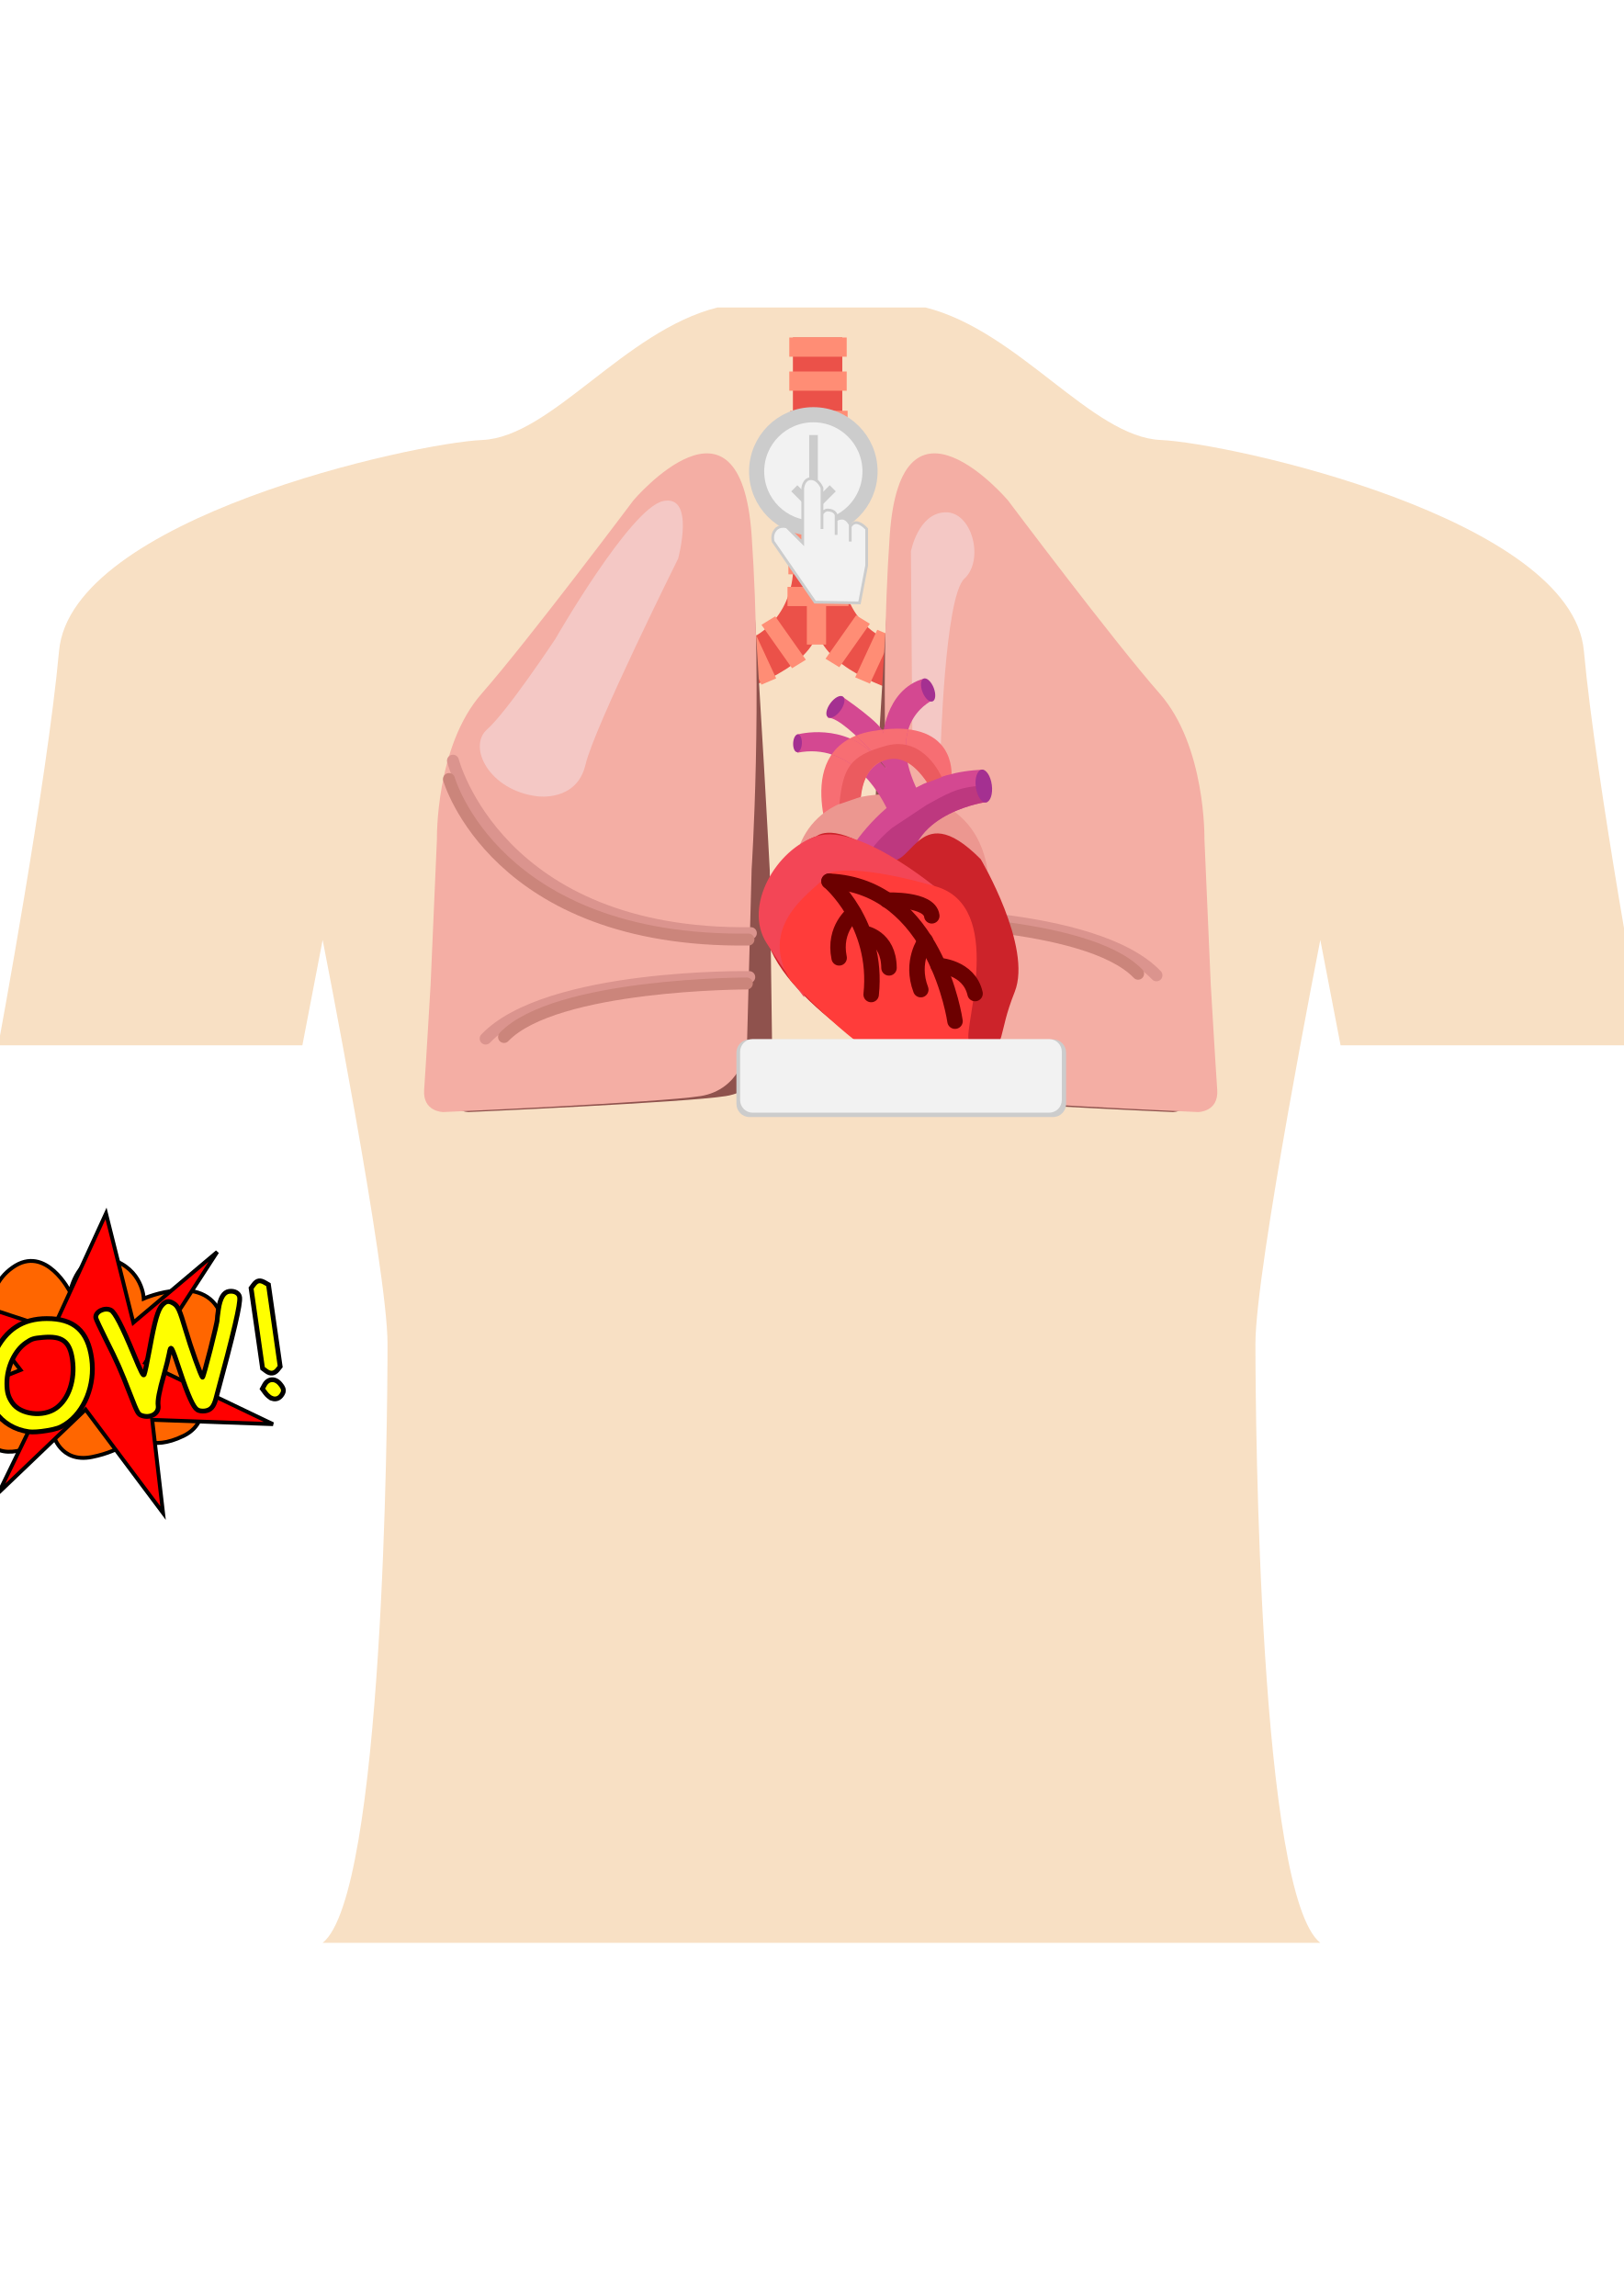
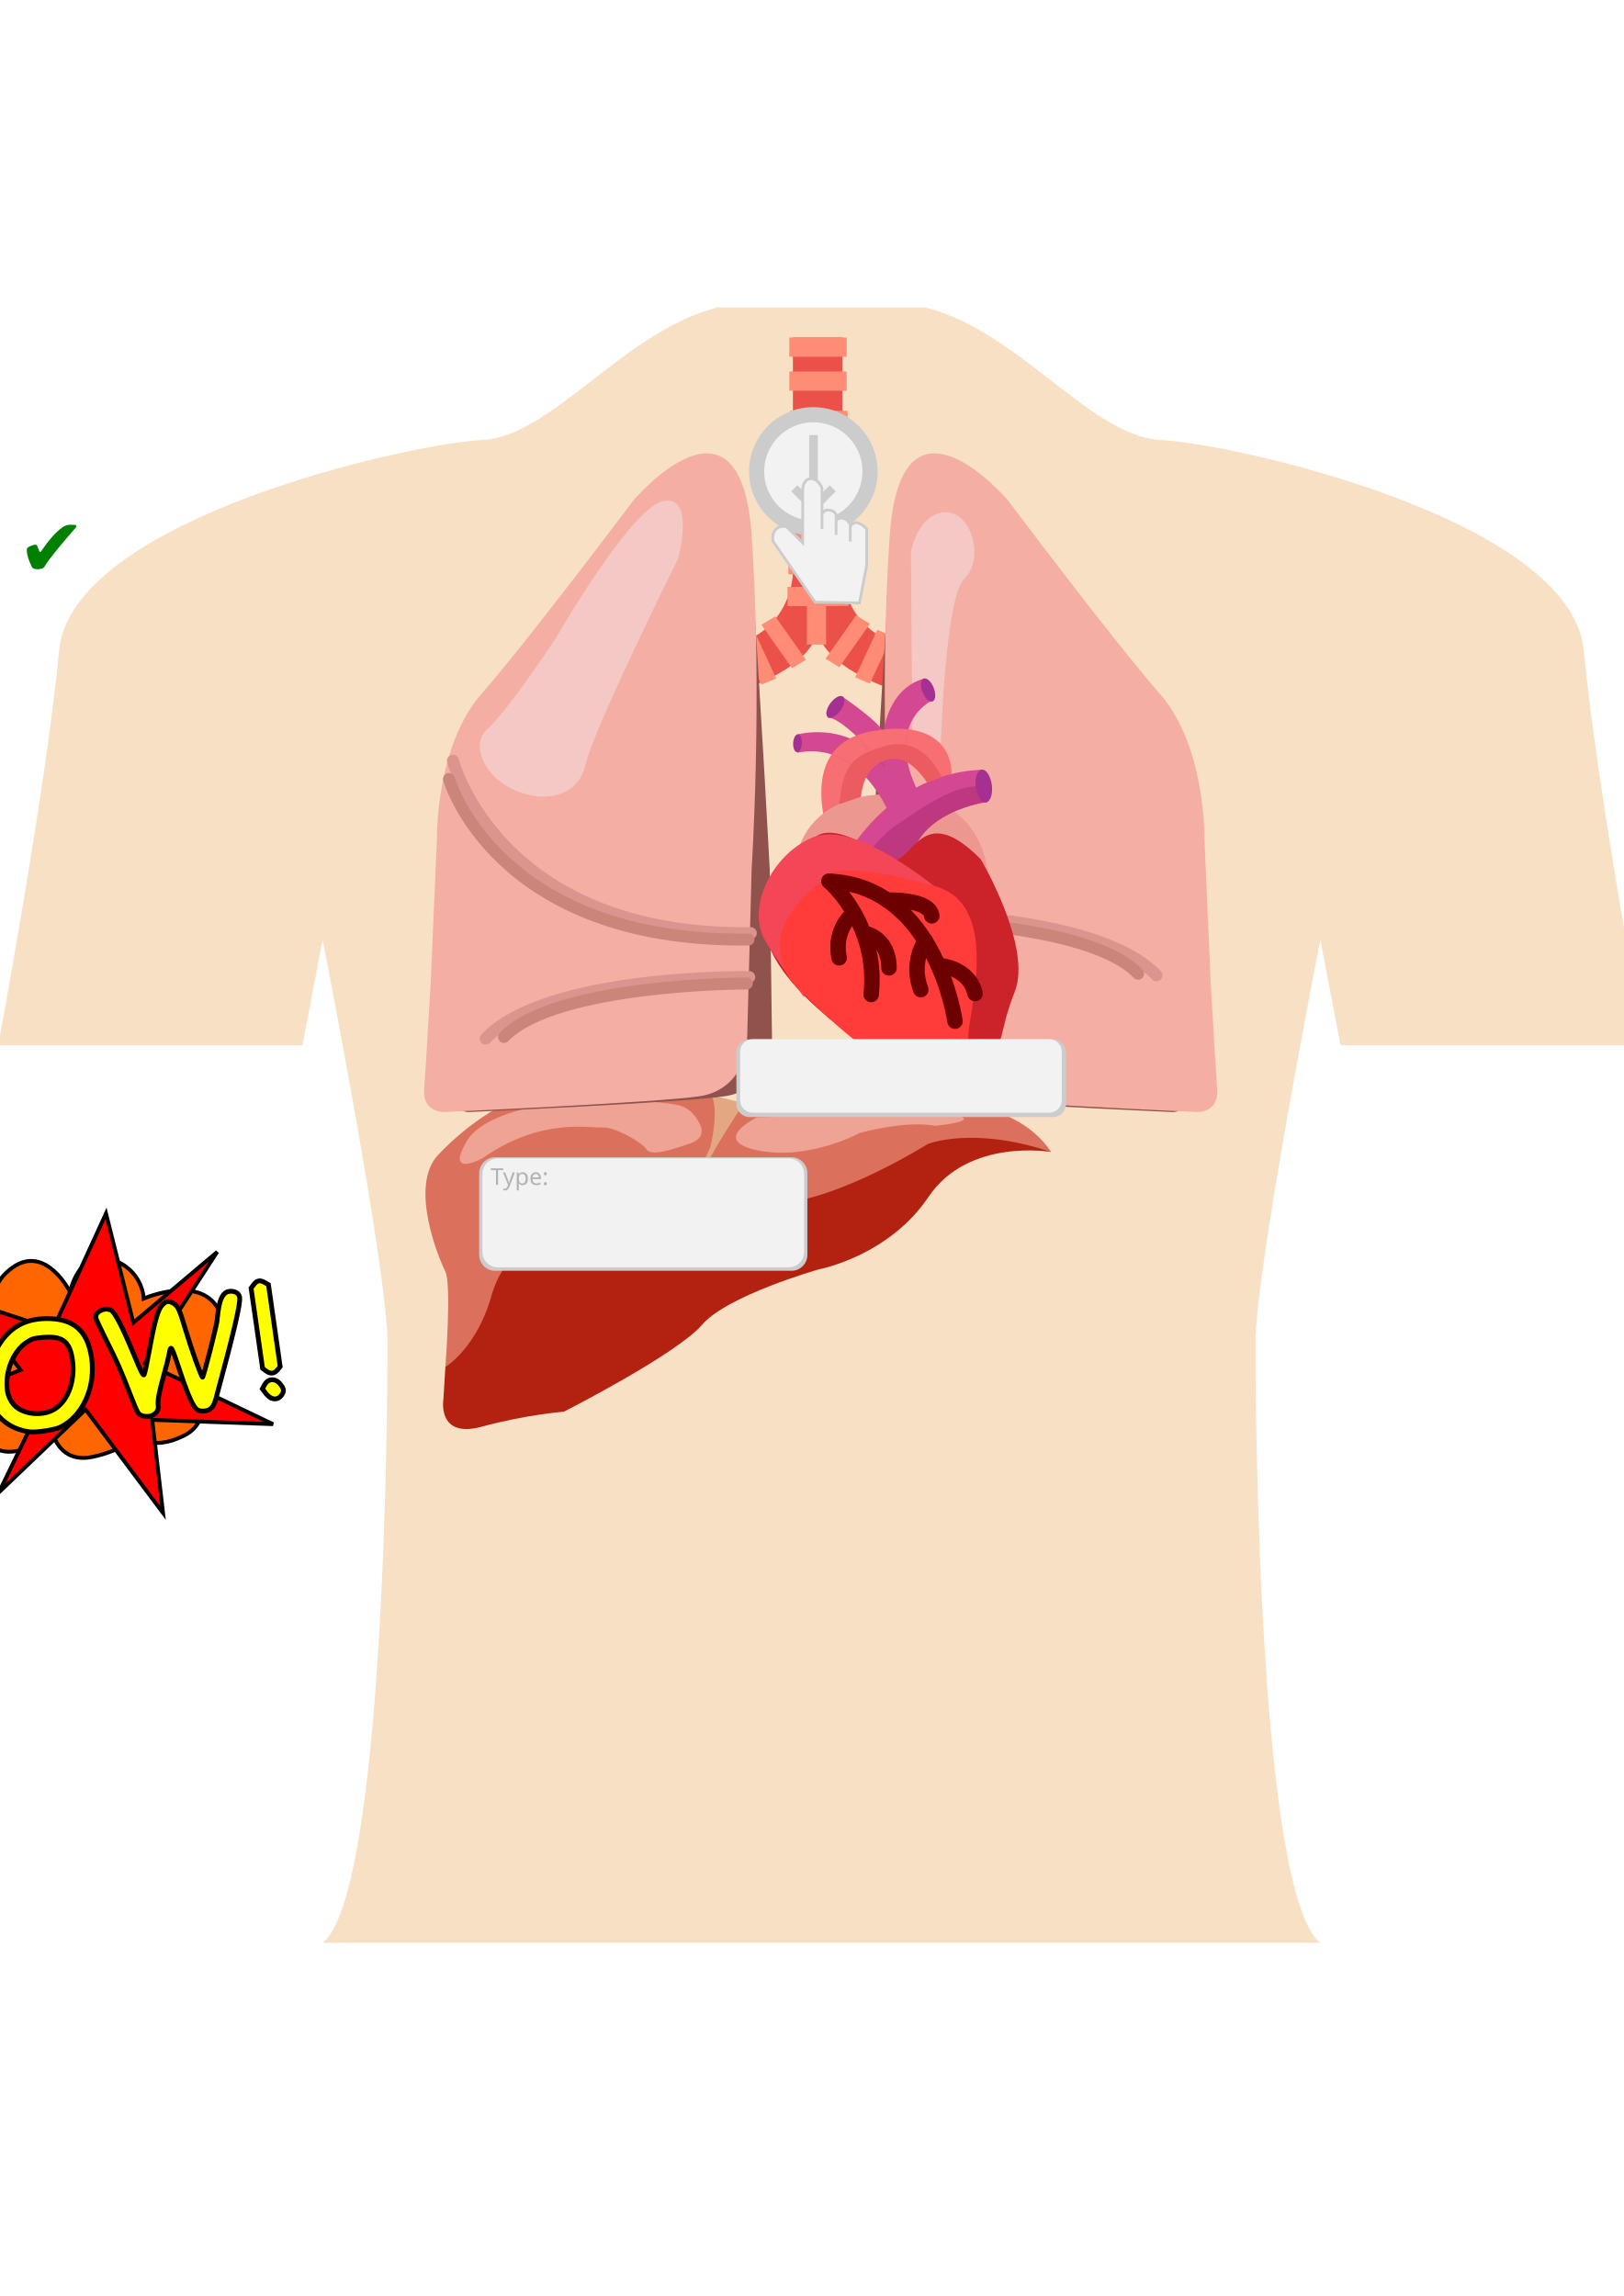
<svg xmlns="http://www.w3.org/2000/svg" width="210mm" height="297mm" viewBox="0 0 210 297" version="1.1" id="svg8">
  <defs id="defs2" />
  <g id="layer1">
    <path id="path3714" d="m 104.157,251.318 h 66.604 c -7.867,-6.233 -8.391,-67.151 -8.391,-77.528 0,-9.622 8.391,-52.205 8.391,-52.205 l 2.622,13.636 h 39.333 c 0,0 -6.293,-33.894 -7.867,-51.036 C 203.277,67.043 159.022,57.304 150.106,56.914 141.191,56.525 131.751,42.787 119.688,39.772 v 0 H 92.802 v 0 C 80.739,42.787 71.299,56.525 62.384,56.914 53.468,57.304 9.213,67.043 7.64,84.185 6.067,101.327 -0.227,135.221 -0.227,135.221 H 39.107 l 2.622,-13.636 c 0,0 8.391,42.582 8.391,52.205 0,10.377 -0.524,71.294 -8.391,77.528 h 66.604 z" style="fill:#f8e0c4;fill-opacity:1;stroke:none;stroke-width:0.316px;stroke-linecap:butt;stroke-linejoin:miter;stroke-opacity:1" />
+     <g id="g4982" transform="matrix(1.600157,-0.1441195,0.1767912,1.304442,-315.0462,53.53012)">
+       <path id="path4969" d="m 219.758,118.798 -0.514,3.181 c 0,0 -0.935,3.789 2.76,2.993 3.695,-0.795 6.735,-0.748 6.735,-0.748 0,0 9.635,-4.63 11.974,-7.296 2.339,-2.666 9.916,-4.397 9.916,-4.397 0,0 5.706,-0.655 9.542,-6.127 3.835,-5.472 10.29,-3.321 10.29,-3.321 l -4.864,-3.321 -40.505,1.824 z" style="fill:#b32211;fill-opacity:1;stroke:none;stroke-width:0.265px;stroke-linecap:butt;stroke-linejoin:miter;stroke-opacity:1" />
+       <path id="path4967" d="m 219.758,118.798 c 0,0 1.403,-8.045 1.029,-9.354 -0.374,-1.31 -2.011,-8.7 0.702,-11.506 2.713,-2.806 6.408,-5.285 9.495,-5.379 3.087,-0.094 10.196,0.234 14.64,2.9 4.443,2.666 14.64,1.497 14.64,1.497 0,0 7.671,-0.047 10.196,6.127 -5.987,-3.274 -9.775,-1.871 -9.775,-1.871 0,0 -7.811,4.771 -12.722,4.49 -8.372,-0.935 -12.629,2.066 -14.266,1.871 -6.73,-0.804 -8.223,1.437 -9.401,4.397 -1.739,5.205 -4.537,6.829 -4.537,6.829 z" style="fill:#db715c;fill-opacity:1;stroke:none;stroke-width:0.265px;stroke-linecap:butt;stroke-linejoin:miter;stroke-opacity:1" />
+       <path id="path4971" d="m 224.974,98.686 c 0,0 -3.274,1.684 -1.029,-1.871 2.245,-3.555 10.945,-2.993 10.945,-2.993 0,0 5.613,0.935 6.548,1.497 0.935,0.561 1.216,1.777 1.216,1.777 0,0 0.655,1.497 -0.935,1.964 -1.59,0.468 -3.274,0.935 -3.555,0.187 -0.281,-0.748 -2.339,-2.526 -3.274,-2.526 -0.935,0 -4.771,-1.59 -9.916,1.964 z" style="fill:#eea394;fill-opacity:1;stroke:none;stroke-width:0.265px;stroke-linecap:butt;stroke-linejoin:miter;stroke-opacity:1" />
+       <path id="path4973" d="m 247.331,97.096 c 0,0 -4.116,1.871 -0.187,3.274 3.929,1.403 8.232,-0.842 8.232,-0.842 0,0 3.79,-0.856 6.108,-0.032 4.964,-0.102 0.564,-1.35 0.564,-1.35 z" style="fill:#eea394;fill-opacity:1;stroke:none;stroke-width:0.265px;stroke-linecap:butt;stroke-linejoin:miter;stroke-opacity:1" />
+       <path id="path4975" d="m 243.946,94.528 2.514,1.058 c 0,0 -3.836,5.49 -3.836,6.284 0,0.794 -0.926,4.101 0.331,4.763 1.257,0.661 4.233,3.44 4.233,3.44 l -6.482,-3.175 c 0,0 -0.463,-1.191 0,-2.183 0.463,-0.992 2.58,-5.093 2.58,-5.093 0,0 1.124,-3.44 0.661,-5.093 z" style="fill:#e3a782;fill-opacity:1;stroke:none;stroke-width:0.265px;stroke-linecap:butt;stroke-linejoin:miter;stroke-opacity:1" />
+     </g>
    <g id="g4742" transform="matrix(0.6309034,0,0,0.6309034,35.44629,45.02509)">
      <path id="path4652" d="m 110.926,59.671 c -3.735,7.886 -18.884,11.621 -18.884,11.621 0,0 -17.016,-8.093 -1.453,-9.753 15.564,-1.66 15.771,-15.356 15.771,-15.356 V -2.169 h 10.125 V 46.182 c 0,0 0.207,13.696 15.771,15.356 15.564,1.66 -1.453,9.753 -1.453,9.753 0,0 -15.149,-3.735 -18.884,-11.621 z" style="fill:#eb5149;fill-opacity:1;stroke:none;stroke-width:1.162px;stroke-linecap:butt;stroke-linejoin:miter;stroke-opacity:1" />
      <rect y="-2.169" x="105.619" height="3.943" width="11.772" id="rect4656" style="fill:#ff8d75;fill-opacity:1;stroke:none;stroke-width:1.73;stroke-linecap:round;stroke-miterlimit:4;stroke-dasharray:none;stroke-opacity:1" />
      <rect style="fill:#ff8d75;fill-opacity:1;stroke:none;stroke-width:1.73;stroke-linecap:round;stroke-miterlimit:4;stroke-dasharray:none;stroke-opacity:1" id="rect4658" width="11.772" height="3.943" x="105.619" y="4.803" />
      <rect y="12.855" x="105.803" height="3.943" width="11.772" id="rect4660" style="fill:#ff8d75;fill-opacity:1;stroke:none;stroke-width:1.73;stroke-linecap:round;stroke-miterlimit:4;stroke-dasharray:none;stroke-opacity:1" />
      <rect style="fill:#ff8d75;fill-opacity:1;stroke:none;stroke-width:1.73;stroke-linecap:round;stroke-miterlimit:4;stroke-dasharray:none;stroke-opacity:1" id="rect4662" width="11.772" height="3.943" x="105.619" y="21.072" />
      <rect y="28.045" x="105.619" height="3.943" width="11.772" id="rect4664" style="fill:#ff8d75;fill-opacity:1;stroke:none;stroke-width:1.73;stroke-linecap:round;stroke-miterlimit:4;stroke-dasharray:none;stroke-opacity:1" />
      <rect style="fill:#ff8d75;fill-opacity:1;stroke:none;stroke-width:1.73;stroke-linecap:round;stroke-miterlimit:4;stroke-dasharray:none;stroke-opacity:1" id="rect4666" width="11.772" height="3.943" x="105.619" y="35.64" />
      <rect y="42.446" x="105.435" height="3.943" width="11.772" id="rect4668" style="fill:#ff8d75;fill-opacity:1;stroke:none;stroke-width:1.73;stroke-linecap:round;stroke-miterlimit:4;stroke-dasharray:none;stroke-opacity:1" />
      <rect style="fill:#ff8d75;fill-opacity:1;stroke:none;stroke-width:1.784;stroke-linecap:round;stroke-miterlimit:4;stroke-dasharray:none;stroke-opacity:1" id="rect4670" width="12.508" height="3.943" x="105.251" y="48.962" />
      <rect transform="rotate(90)" y="-113.165" x="50.415" height="3.943" width="10.376" id="rect4672" style="fill:#ff8d75;fill-opacity:1;stroke:none;stroke-width:1.625;stroke-linecap:round;stroke-miterlimit:4;stroke-dasharray:none;stroke-opacity:1" />
      <rect transform="matrix(0.4206652,0.9072159,-0.9200366,0.3918324,0,0)" y="-64.923" x="91.938" height="3.284" width="10.751" id="rect4674" style="fill:#ff8d75;fill-opacity:1;stroke:none;stroke-width:1.509;stroke-linecap:round;stroke-miterlimit:4;stroke-dasharray:none;stroke-opacity:1" />
      <rect transform="matrix(0.5759561,0.8174806,-0.8516046,0.5241848,0,0)" style="fill:#ff8d75;fill-opacity:1;stroke:none;stroke-width:1.527;stroke-linecap:round;stroke-miterlimit:4;stroke-dasharray:none;stroke-opacity:1" id="rect4676" width="10.89" height="3.32" x="100.889" y="-52.412" />
      <rect style="fill:#ff8d75;fill-opacity:1;stroke:none;stroke-width:1.509;stroke-linecap:round;stroke-miterlimit:4;stroke-dasharray:none;stroke-opacity:1" id="rect4678" width="10.751" height="3.284" x="4.693" y="136.546" transform="matrix(-0.4206652,0.9072159,0.9200366,0.3918324,0,0)" />
      <rect y="129.347" x="-15.912" height="3.32" width="10.89" id="rect4680" style="fill:#ff8d75;fill-opacity:1;stroke:none;stroke-width:1.527;stroke-linecap:round;stroke-miterlimit:4;stroke-dasharray:none;stroke-opacity:1" transform="matrix(-0.5759561,0.8174806,0.8516046,0.5241848,0,0)" />
    </g>
    <g id="g4712" transform="matrix(3.092096,0,0,3.092096,595.9579,-424.0995)">
      <path style="fill:#8f524d;fill-opacity:1;stroke:none;stroke-width:0.265px;stroke-linecap:butt;stroke-linejoin:miter;stroke-opacity:1" d="m -173.669,178.399 0.267,-6.147 c 0,0 -0.067,-3.875 1.871,-6.08 1.938,-2.205 6.348,-8.085 6.348,-8.085 0,0 3.341,-5.078 3.809,1.67 0.468,6.749 0.835,13.798 0.835,13.798 l 0.1,7.517 c 0,0 -0.267,1.67 -1.938,1.938 -1.67,0.267 -10.758,0.668 -10.758,0.668 0,0 -0.869,0 -0.802,-0.935 0.067,-0.935 0.267,-4.343 0.267,-4.343 z" id="path4634" />
      <path id="path4622" d="m -174.727,178.399 0.267,-6.147 c 0,0 -0.067,-3.875 1.871,-6.08 1.938,-2.205 6.348,-8.085 6.348,-8.085 0,0 4.477,-5.279 4.944,1.47 0.468,6.749 0,13.965 0,13.965 l -0.2,7.55 c 0,0 -0.267,1.67 -1.938,1.938 -1.67,0.267 -10.758,0.668 -10.758,0.668 0,0 -0.869,0 -0.802,-0.935 0.067,-0.935 0.267,-4.343 0.267,-4.343 z" style="fill:#f4aea4;fill-opacity:1;stroke:none;stroke-width:0.265px;stroke-linecap:butt;stroke-linejoin:miter;stroke-opacity:1" />
      <path id="path4624" d="m -173.79,168.979 c 0,0 1.882,7.348 12.46,7.215" style="fill:none;stroke:#db948e;stroke-width:0.5;stroke-linecap:round;stroke-linejoin:miter;stroke-miterlimit:4;stroke-dasharray:none;stroke-opacity:1" />
      <path id="path4626" d="m -161.397,178.032 c 0,0 -8.452,-0.134 -11.025,2.572" style="fill:none;stroke:#db948e;stroke-width:0.5;stroke-linecap:round;stroke-linejoin:miter;stroke-miterlimit:4;stroke-dasharray:none;stroke-opacity:1" />
      <path id="path4630" d="m -169.516,163.9 c 0,0 3.14,-5.479 4.51,-5.78 1.37,-0.301 0.635,2.405 0.635,2.405 0,0 -3.508,7.049 -3.875,8.619 -0.367,1.57 -2.018,1.324 -2.018,1.324 -2.004,-0.241 -2.931,-2.066 -2.096,-2.801 0.835,-0.735 2.844,-3.769 2.844,-3.769 z" style="fill:#f4c8c5;fill-opacity:1;stroke:none;stroke-width:0.265px;stroke-linecap:butt;stroke-linejoin:miter;stroke-opacity:1" />
      <path style="fill:none;stroke:#cb857b;stroke-width:0.5;stroke-linecap:round;stroke-linejoin:miter;stroke-miterlimit:4;stroke-dasharray:none;stroke-opacity:1" d="m -173.957,169.747 c 0,0 1.949,6.847 12.527,6.714" id="path4644" />
      <path style="fill:none;stroke:#cb857b;stroke-width:0.5;stroke-linecap:round;stroke-linejoin:miter;stroke-miterlimit:4;stroke-dasharray:none;stroke-opacity:1" d="m -161.498,178.299 c 0,0 -8.018,0 -10.156,2.238" id="path4646" />
    </g>
    <g id="g4703" transform="matrix(3.092096,0,0,3.092096,591.3541,-424.0995)">
      <path id="path4636" d="m -141.66,178.399 -0.267,-6.147 c 0,0 0.067,-3.875 -1.871,-6.08 -1.938,-2.205 -6.348,-8.085 -6.348,-8.085 0,0 -3.341,-5.078 -3.809,1.67 -0.468,6.749 -0.835,13.798 -0.835,13.798 l -0.1,7.517 c 0,0 0.267,1.67 1.938,1.938 1.67,0.267 10.758,0.668 10.758,0.668 0,0 0.869,0 0.802,-0.935 -0.067,-0.935 -0.267,-4.343 -0.267,-4.343 z" style="fill:#8f524d;fill-opacity:1;stroke:none;stroke-width:0.265px;stroke-linecap:butt;stroke-linejoin:miter;stroke-opacity:1" />
      <path style="fill:#f4aea4;fill-opacity:1;stroke:none;stroke-width:0.265px;stroke-linecap:butt;stroke-linejoin:miter;stroke-opacity:1" d="m -140.602,178.399 -0.267,-6.147 c 0,0 0.067,-3.875 -1.871,-6.08 -1.938,-2.205 -6.348,-8.085 -6.348,-8.085 0,0 -4.477,-5.279 -4.944,1.47 -0.468,6.749 0,13.965 0,13.965 l 0.2,7.55 c 0,0 0.267,1.67 1.938,1.938 1.67,0.267 10.758,0.668 10.758,0.668 0,0 0.869,0 0.802,-0.935 -0.067,-0.935 -0.267,-4.343 -0.267,-4.343 z" id="path4638" />
      <path id="path4628" d="m -153.079,168.811 -0.067,-8.586 c 0,0 0.301,-1.604 1.437,-1.637 1.136,-0.033 1.637,2.005 0.802,2.773 -0.835,0.768 -1.002,7.35 -1.002,7.35 0,0 -0.702,1.637 -1.169,0.1 z" style="fill:#f4c8c5;fill-opacity:1;stroke:none;stroke-width:0.265px;stroke-linecap:butt;stroke-linejoin:miter;stroke-opacity:1" />
      <path style="fill:none;stroke:#db948e;stroke-width:0.5;stroke-linecap:round;stroke-linejoin:miter;stroke-miterlimit:4;stroke-dasharray:none;stroke-opacity:1" d="m -153.9,175.386 c 0,0 8.452,-0.134 11.025,2.572" id="path4648" />
      <path id="path4650" d="m -153.8,175.653 c 0,0 8.018,0 10.156,2.238" style="fill:none;stroke:#cb857b;stroke-width:0.5;stroke-linecap:round;stroke-linejoin:miter;stroke-miterlimit:4;stroke-dasharray:none;stroke-opacity:1" />
    </g>
    <g id="g4609" transform="matrix(0.7057739,0,0,0.7057739,155.4367,6.018098)">
      <path style="fill:#f76e73;fill-opacity:1;stroke:none;stroke-width:0.265px;stroke-linecap:butt;stroke-linejoin:miter;stroke-opacity:1" d="m -67.487,147.164 c 0,0 -8.345,-19.033 7.157,-21.705 15.502,-2.673 14.455,8.205 14.455,8.205 l -4.44,1.253 c 0,0 -3.62,-6.678 -8.698,-3.738 -5.078,2.94 -3.275,10.923 -3.275,10.923 z" id="path4569" />
      <path id="path4563" d="m -74.688,151.29 c 0,0 -0.283,-14.552 18.237,-14.269 18.521,0.283 17.387,17.292 17.387,17.292 0,0 -2.646,14.552 -8.882,15.969 -6.237,1.417 -26.742,-18.993 -26.742,-18.993 z" style="fill:#ec9790;fill-opacity:1;stroke:none;stroke-width:0.265px;stroke-linecap:butt;stroke-linejoin:miter;stroke-opacity:1" />
      <path id="path4558" d="m -50.856,115.825 c -7.495,2.069 -7.59,11.649 -7.522,10.052 0.068,-1.597 -7.52,-6.733 -7.52,-6.733 l -2.654,3.87 c 3.57,-0.18 14.943,14.25 9.013,7.432 -5.93,-6.818 -14.627,-4.343 -14.627,-4.343 l 0.042,3.331 c 9.679,-1.922 14.959,7.25 16.361,10.128 -5.569,4.775 -8.174,10.229 -8.174,10.229 l 12.418,1.167 c 0.22,-10.732 14.237,-12.524 14.237,-12.524 l -0.775,-5.883 c -4.802,0.14 -8.888,1.445 -12.299,3.279 -5.651,-12.4 3.221,-16.128 3.221,-16.128 z" style="fill:#d44891;fill-opacity:1;stroke:none;stroke-width:0.307px;stroke-linecap:butt;stroke-linejoin:miter;stroke-opacity:1" />
      <path style="fill:#bd387f;fill-opacity:1;stroke:none;stroke-width:0.307px;stroke-linecap:butt;stroke-linejoin:miter;stroke-opacity:1" d="m -56.818,143.248 c -5.569,4.775 -4.773,6.969 -4.773,6.969 l 8.071,0.742 c 0.22,-10.732 14.237,-12.524 14.237,-12.524 l -0.727,-2.953 c -4.802,0.14 -6.998,1.681 -10.409,3.515 z" id="path4584" />
      <path id="path4556" d="m -55.713,186.814 c 0,0 -25.635,-14.337 -24.388,-27.116 1.247,-12.779 9.506,-14.96 9.506,-14.96 0,0 3.185,-2.953 12.122,3.791 5.442,4.107 5.826,-11.839 17.955,0.417 0,0 9.506,16.051 6.233,24.311 -3.273,8.259 -1.091,8.415 -6.389,14.649 -5.298,6.233 -15.038,-1.091 -15.038,-1.091 z" style="fill:#cc232a;fill-opacity:1;stroke:none;stroke-width:0.218px;stroke-linecap:butt;stroke-linejoin:miter;stroke-opacity:1" />
      <path id="path4567" d="m -55.838,125.023 c -0.748,0.005 -1.556,0.051 -2.428,0.145 -0.133,0.772 -0.13,1.125 -0.112,0.708 0.008,-0.183 -0.076,-0.411 -0.226,-0.669 -0.551,0.066 -1.123,0.147 -1.725,0.251 -1.146,0.198 -2.159,0.486 -3.057,0.849 1.789,1.66 3.534,3.564 4.571,4.768 1.95,-1.051 3.589,-0.778 4.859,-0.053 -0.472,-2.401 -0.301,-4.341 0.189,-5.895 -0.634,-0.072 -1.322,-0.108 -2.07,-0.103 z m -8.612,1.776 c -1.482,0.78 -2.583,1.795 -3.384,2.956 2.574,0.832 4.654,2.456 6.26,4.191 0.546,-1.089 1.359,-2.07 2.562,-2.767 0.028,-0.016 0.055,-0.028 0.082,-0.043 -0.188,-0.212 -0.362,-0.407 -0.608,-0.69 -1.544,-1.775 -3.243,-2.92 -4.912,-3.647 z" style="fill:#f76e73;fill-opacity:1;stroke:none;stroke-width:0.307px;stroke-linecap:butt;stroke-linejoin:miter;stroke-opacity:1" />
      <path id="path4588" d="m -62.461,137.494 c 0,0 0.296,-4.995 3.645,-6.419 3.348,-1.424 5.933,0.122 8.502,3.843 l 2.642,-1.015 c 0,0 -3.195,-7.617 -10.111,-5.764 -6.916,1.853 -7.944,4.226 -8.646,10.725 z" style="fill:#eb5b5f;fill-opacity:1;stroke:none;stroke-width:0.265px;stroke-linecap:butt;stroke-linejoin:miter;stroke-opacity:1" />
      <ellipse transform="matrix(0.5910633,-0.8066252,0.8061444,0.5917189,0,0)" ry="1.142" rx="2.338" cy="17.378" cx="-137.304" id="path4576" style="fill:#a43091;fill-opacity:1;stroke:none;stroke-width:0.21" />
      <ellipse style="fill:#a43091;fill-opacity:1;stroke:none;stroke-width:0.202" id="ellipse4578" cx="-91.688" cy="-89.615" rx="2.242" ry="1.095" transform="matrix(-0.3637137,-0.9315108,0.9318062,-0.3629563,0,0)" />
      <ellipse transform="matrix(0.0505762,-0.9987202,0.9986788,0.05138813,0,0)" ry="0.8" rx="1.637" cy="-67.536" cx="-131.337" id="ellipse4580" style="fill:#a43091;fill-opacity:1;stroke:none;stroke-width:0.147" />
      <ellipse transform="matrix(-0.1301003,-0.9915008,0.9916063,-0.1292941,0,0)" ry="1.478" rx="3.027" cy="-57.244" cx="-129.232" id="ellipse4582" style="fill:#a43091;fill-opacity:1;stroke:none;stroke-width:0.272" />
      <path id="path4594" d="m -46.68,155.826 c 0,0 -15.607,-13.723 -23.915,-11.088 -7.363,2.336 -13.504,12.788 -9.158,19.592 4.347,6.804 5.859,8.504 6.804,9.827 0.945,1.323 -5.69,-16.502 2.835,-20.222 8.524,-3.719 23.435,1.89 23.435,1.89 z" style="fill:#f34656;fill-opacity:1;stroke:none;stroke-width:0.265px;stroke-linecap:butt;stroke-linejoin:miter;stroke-opacity:1" />
      <path id="path4592" d="m -55.713,186.814 c 0,0 13.947,-2.262 13.002,-4.719 -0.945,-2.457 6.784,-24.44 -6.048,-28.159 -12.831,-3.719 -19.844,-3.402 -20.411,-1.701 -0.567,1.701 -12.851,8.126 -6.237,18.899 0,0 12.757,13.739 19.693,15.68" style="fill:#ff3c3a;fill-opacity:1;stroke:none;stroke-width:0.265px;stroke-linecap:butt;stroke-linejoin:miter;stroke-opacity:1" />
    </g>
-     <g id="g4762" transform="matrix(0.5994023,0,0,0.5994023,45.23751,47.42573)">
-       <rect style="fill:#cccccc;fill-opacity:1;stroke:none;stroke-width:0.284;stroke-linecap:round;stroke-miterlimit:4;stroke-dasharray:none;stroke-opacity:1" id="rect4746" width="71.137" height="16.75" x="83.428" y="145.192" rx="2.795" ry="2.878" />
-       <rect ry="2.727" rx="2.727" y="145.129" x="84.222" height="15.875" width="69.417" id="rect4744" style="fill:#f2f2f2;fill-opacity:1;stroke:none;stroke-width:0.273;stroke-linecap:round;stroke-miterlimit:4;stroke-dasharray:none;stroke-opacity:1" />
-       <flowRoot transform="matrix(0.2645833,0,0,0.2645833,0,1.5875)" style="font-style:normal;font-weight:normal;font-size:40px;line-height:1.25;font-family:sans-serif;text-align:center;letter-spacing:0px;word-spacing:0px;text-anchor:middle;fill:#b3b3b3;fill-opacity:1;stroke:none" id="flowRoot4748" xml:space="preserve">
-         <flowRegion style="text-align:center;text-anchor:middle;fill:#b3b3b3" id="flowRegion4750">
-           <rect style="text-align:center;text-anchor:middle;fill:#b3b3b3" y="548.52" x="318.318" height="60" width="262.364" id="rect4752" />
-         </flowRegion>
-         <flowPara id="flowPara4754">Space</flowPara>
-       </flowRoot>
-     </g>
    <g id="g4846" transform="matrix(0.2849375,0,0,0.2849375,61.32185,74.73234)" style="stroke-width:7.019;stroke-miterlimit:4;stroke-dasharray:none;stroke:#6c0000;stroke-opacity:1">
      <g style="stroke:#6c0000;stroke-width:11.835;stroke-linecap:round;stroke-miterlimit:4;stroke-dasharray:none;stroke-opacity:1" transform="matrix(0.593103,0,0,0.593103,88.44481,68.99105)" id="g4805">
        <path style="fill:none;stroke:#6c0000;stroke-width:11.835;stroke-linecap:round;stroke-linejoin:miter;stroke-miterlimit:4;stroke-dasharray:none;stroke-opacity:1" d="m 122.491,115.996 c 0,0 38.031,32.081 32.231,86.711" id="path4788" />
        <path style="fill:none;stroke:#6c0000;stroke-width:11.835;stroke-linecap:round;stroke-linejoin:miter;stroke-miterlimit:4;stroke-dasharray:none;stroke-opacity:1" d="m 141.439,140.407 c 0,0 -15.903,11.6 -11.225,34.237" id="path4790" />
        <path style="fill:none;stroke:#6c0000;stroke-width:11.835;stroke-linecap:round;stroke-linejoin:miter;stroke-miterlimit:4;stroke-dasharray:none;stroke-opacity:1" d="m 149.297,155.748 c 0,0 18.896,2.619 19.083,26.567" id="path4792" />
      </g>
      <g style="stroke:#6c0000;stroke-width:11.835;stroke-linecap:round;stroke-miterlimit:4;stroke-dasharray:none;stroke-opacity:1" transform="matrix(0.593103,0,0,0.593103,88.44481,68.99105)" id="g4835">
        <path style="fill:none;stroke:#6c0000;stroke-width:11.835;stroke-linecap:round;stroke-linejoin:miter;stroke-miterlimit:4;stroke-dasharray:none;stroke-opacity:1" d="m 218.894,223.1 c 0,0 -14.51,-103.639 -96.403,-107.104" id="path4794" />
        <path style="fill:none;stroke:#6c0000;stroke-width:11.835;stroke-linecap:round;stroke-linejoin:miter;stroke-miterlimit:4;stroke-dasharray:none;stroke-opacity:1" d="m 166.883,130.491 c 0,0 32.553,-1.31 34.237,11.974" id="path4796" />
        <path style="fill:none;stroke:#6c0000;stroke-width:11.835;stroke-linecap:round;stroke-linejoin:miter;stroke-miterlimit:4;stroke-dasharray:none;stroke-opacity:1" d="m 205.985,180.444 c 0,0 23.573,0.935 28.25,21.515" id="path4798" />
        <path style="fill:none;stroke:#6c0000;stroke-width:11.835;stroke-linecap:round;stroke-linejoin:miter;stroke-miterlimit:4;stroke-dasharray:none;stroke-opacity:1" d="m 196.256,161.548 c 0,0 -11.787,15.903 -3.555,37.418" id="path4800" />
      </g>
    </g>
    <g id="g4860" transform="rotate(-180,105.191,60.97977)">
      <circle r="7.332" cy="60.98" cx="105.191" id="path4848" style="fill:#f2f2f2;fill-opacity:1;stroke:#cccccc;stroke-width:1.958;stroke-linecap:round;stroke-miterlimit:4;stroke-dasharray:none;stroke-opacity:1" />
      <g transform="matrix(0,1.273249,-1.273249,0,152.6602,-24.17889)" id="text4852" style="font-style:normal;font-weight:normal;font-size:10.583px;line-height:1.25;font-family:sans-serif;letter-spacing:0px;word-spacing:0px;fill:#cccccc;fill-opacity:1;stroke:none;stroke-width:0.265" aria-label="←">
        <path id="path4854" style="fill:#cccccc;fill-opacity:1;stroke-width:0.265" d="m 62.826,37.534 v -0.465 l 2.031,-2.031 0.62,0.62 -1.204,1.204 h 6.299 v 0.878 H 64.273 l 1.204,1.204 -0.62,0.62 z" />
      </g>
    </g>
    <g id="g4941">
      <path id="path4873" d="m -2.518,181.659 c 0,0 -4.83,0.508 -4.66,-4.966 0.171,-5.474 6.658,-4.562 6.658,-4.562 0,0 -2.168,-5.112 2.147,-8.175 4.315,-3.062 7.434,3.16 7.434,3.16 0,0 1.124,-5.502 5.272,-4.228 4.148,1.274 4.26,5.088 4.26,5.088 0,0 8.408,-3.696 10.172,2.676 1.764,6.372 -3.376,7.587 -3.376,7.587 0,0 2.69,5.391 -1.653,7.5 -4.343,2.109 -6.059,-0.08 -6.059,-0.08 0,0 -1.667,1.994 -5.791,2.812 -4.124,0.818 -5.004,-2.937 -5.004,-2.937 0,0 -4.131,3.094 -6.988,2.039 -2.857,-1.055 -2.412,-5.913 -2.412,-5.913 z" style="fill:#ff6600;stroke:#000000;stroke-width:0.5;stroke-linecap:butt;stroke-linejoin:miter;stroke-miterlimit:4;stroke-dasharray:none;stroke-opacity:1" />
      <path id="path4886" d="m -0.145,193.052 11.212,-10.721 10.02,13.384 -1.401,-12.053 15.626,0.561 -16.537,-7.918 9.32,-14.365 -10.848,9.149 -3.536,-14.123 -6.875,14.993 -11.046,-3.643 6.867,8.899 -16.888,6.727 18.99,-0.981 z" style="fill:#ff0000;stroke:#000000;stroke-width:0.5;stroke-linecap:butt;stroke-linejoin:miter;stroke-opacity:1;stroke-miterlimit:4;stroke-dasharray:none" />
      <g transform="matrix(1.222598,-0.1750139,0.1750139,1.222598,-35.88341,-35.06876)" id="text4890" style="font-style:normal;font-variant:normal;font-weight:normal;font-stretch:normal;font-size:15.477px;line-height:1.25;font-family:'Comic Sans MS';-inkscape-font-specification:'Comic Sans MS';letter-spacing:0px;word-spacing:0px;fill:#000000;fill-opacity:1;stroke:none;stroke-width:0.5;stroke-miterlimit:4;stroke-dasharray:none" aria-label="POW!">
        <path id="path4892" style="font-style:normal;font-variant:normal;font-weight:bold;font-stretch:normal;font-family:'Comic Sans MS';-inkscape-font-specification:'Comic Sans MS Bold';stroke-width:0.5;stroke-miterlimit:4;stroke-dasharray:none" d="m -2.822,176.72 q -0.128,0 -0.635,-0.053 -0.045,1.058 -0.045,3.476 0,0.401 -0.28,0.688 -0.28,0.287 -0.71,0.287 -0.431,0 -0.718,-0.287 -0.28,-0.287 -0.28,-0.688 V 178.035 q 0,-1.171 0.151,-3.469 0.144,-2.335 0.151,-3.484 0.008,-1.965 1.103,-1.882 0.257,-0.068 0.71,-0.098 0.453,-0.038 1.103,-0.038 1.481,0 2.781,0.96 1.443,1.073 1.443,2.615 0,1.935 -1.534,3.076 -1.36,1.005 -3.242,1.005 z m 0.378,-5.705 q -0.242,0 -0.431,0.008 -0.181,0 -0.31,0.015 0,0.355 -0.008,1.066 -0.015,0.839 -0.144,2.615 0.385,0.06 0.514,0.06 1.179,0 1.957,-0.559 0.831,-0.597 0.831,-1.579 0,-0.642 -0.778,-1.141 -0.748,-0.484 -1.632,-0.484 z" />
        <path id="path4894" style="font-style:normal;font-variant:normal;font-weight:bold;font-stretch:normal;font-family:'Comic Sans MS';-inkscape-font-specification:'Comic Sans MS Bold';stroke-width:0.5;stroke-miterlimit:4;stroke-dasharray:none" d="m 8.249,181.398 q -2.237,0 -3.809,-1.285 -1.678,-1.375 -1.678,-3.559 0,-2.569 1.61,-4.685 1.806,-2.38 4.549,-2.38 2.637,0 3.952,1.209 1.315,1.209 1.315,3.635 0,2.569 -1.481,4.655 -1.708,2.411 -4.459,2.411 z m 0.673,-9.862 q -1.685,0 -2.887,1.632 -1.126,1.526 -1.126,3.386 0,1.254 0.975,2.04 0.937,0.756 2.365,0.756 1.663,0 2.773,-1.632 1.02,-1.489 1.02,-3.386 0,-1.587 -0.71,-2.207 -0.68,-0.589 -2.411,-0.589 z" />
        <path id="path4896" style="font-style:normal;font-variant:normal;font-weight:bold;font-stretch:normal;font-family:'Comic Sans MS';-inkscape-font-specification:'Comic Sans MS Bold';stroke-width:0.5;stroke-miterlimit:4;stroke-dasharray:none" d="m 30.179,171.241 q -0.128,0.31 -0.302,0.763 -0.128,0.438 -0.416,1.3 -0.431,1.111 -1.368,3.234 -0.96,2.161 -1.375,3.227 -0.31,0.793 -0.582,1.27 -0.355,0.627 -1.081,0.627 -0.431,0 -0.778,-0.234 -0.408,-0.272 -0.438,-0.718 -0.348,-0.869 -0.438,-1.421 -0.333,-1.617 -0.922,-4.859 -0.491,1.519 -1.058,2.728 -0.846,1.814 -1.111,2.849 0.068,0.166 0.068,0.355 0,0.469 -0.416,0.763 -0.363,0.249 -0.801,0.249 -0.552,0 -0.914,-0.28 -0.393,-0.31 -0.408,-0.846 l -0.234,-0.884 q -0.249,-1.179 -0.816,-3.522 -0.499,-1.791 -1.67,-5.101 -0.068,-0.189 -0.068,-0.378 0,-0.453 0.348,-0.718 0.31,-0.242 0.748,-0.242 0.574,0 0.914,0.484 0.189,0.265 0.431,0.96 0.741,2.131 1.67,6.212 0.605,-1.474 1.232,-3.476 0.506,-1.632 0.824,-2.32 0.756,-1.647 1.542,-1.647 0.741,0 1.081,0.809 0.166,0.385 0.325,1.398 0.045,0.31 0.196,1.519 0.159,1.3 0.952,4.731 0.801,-1.874 2.154,-5.403 0.083,-0.212 0.393,-1.39 0.219,-0.846 0.552,-1.338 0.363,-0.529 0.967,-0.529 0.461,0 0.763,0.287 0.302,0.28 0.302,0.725 0,0.159 -0.264,0.816 z" />
        <path id="path4898" style="font-style:normal;font-variant:normal;font-weight:bold;font-stretch:normal;font-family:'Comic Sans MS';-inkscape-font-specification:'Comic Sans MS Bold';stroke-width:0.5;stroke-miterlimit:4;stroke-dasharray:none" d="m 32.582,178.692 q -0.423,0 -0.703,-0.264 -0.272,-0.265 -0.272,-0.665 0,-0.295 -0.023,-0.877 -0.015,-0.589 -0.015,-0.884 0,-1.043 0.015,-3.129 0.023,-2.086 0.023,-3.129 0,-0.401 0.28,-0.665 0.28,-0.272 0.695,-0.272 0.416,0 0.695,0.272 0.28,0.264 0.28,0.665 v 8.018 q 0,0.401 -0.28,0.665 -0.272,0.264 -0.695,0.264 z m -0.023,2.743 q -0.453,0 -0.846,-0.484 -0.355,-0.446 -0.355,-0.831 0,-0.393 0.31,-0.657 0.31,-0.265 0.703,-0.265 0.453,0 0.839,0.484 0.355,0.446 0.355,0.824 0,0.385 -0.31,0.657 -0.302,0.272 -0.695,0.272 z" />
      </g>
      <path id="path4919" d="m 25.519,182.366 c -0.519,-0.335 -1.195,-1.832 -2.224,-4.922 -1.152,-3.458 -1.198,-3.536 -1.41,-2.36 -0.091,0.507 -0.387,1.699 -0.657,2.649 -0.642,2.261 -0.865,3.443 -0.772,4.093 0.143,0.997 -0.985,1.679 -2.121,1.283 -0.465,-0.162 -0.561,-0.335 -1.457,-2.639 -1.309,-3.365 -1.698,-4.244 -3.17,-7.177 -0.7,-1.395 -1.292,-2.665 -1.314,-2.824 -0.112,-0.782 1.123,-1.408 1.951,-0.989 0.507,0.257 1.455,2.085 2.936,5.665 0.986,2.383 1.244,2.885 1.367,2.654 0.083,-0.157 0.412,-1.716 0.731,-3.465 0.647,-3.552 1.055,-4.947 1.622,-5.541 0.48,-0.503 0.818,-0.555 1.404,-0.215 0.6,0.347 0.822,0.825 1.589,3.418 0.708,2.395 1.989,5.983 2.197,6.151 0.115,0.093 1.959,-7.15 1.909,-7.499 -0.01,-0.069 0.059,-0.643 0.153,-1.275 0.216,-1.457 0.67,-2.225 1.373,-2.326 0.708,-0.101 1.292,0.225 1.368,0.763 0.12,0.855 -0.718,4.43 -3.073,13.123 -0.284,1.048 -0.662,1.473 -1.404,1.579 -0.367,0.053 -0.781,-0.008 -0.995,-0.146 z" style="fill:#ffff00;fill-opacity:1;stroke:#000000;stroke-width:0.618;stroke-linecap:butt;stroke-linejoin:miter;stroke-miterlimit:4;stroke-dasharray:none;stroke-opacity:1" />
      <path id="path4921" d="m 3.737,185.208 c -1.82,-0.251 -3.371,-1.175 -4.332,-2.58 -0.62,-0.907 -0.702,-1.132 -0.888,-2.458 -0.268,-1.909 -0.025,-3.448 0.826,-5.22 1.419,-2.957 3.581,-4.373 6.693,-4.383 3.533,-0.011 5.328,1.59 5.824,5.197 0.467,3.396 -0.931,6.872 -3.409,8.476 -0.702,0.455 -1.134,0.602 -2.388,0.816 -0.931,0.159 -1.842,0.219 -2.326,0.152 z m 3.503,-3.042 c 1.649,-1.162 2.499,-3.67 2.129,-6.283 -0.336,-2.372 -1.313,-3.108 -3.829,-2.881 -1.21,0.109 -1.429,0.178 -2.171,0.683 -1.458,0.991 -2.48,3.158 -2.476,5.249 0.002,1.163 0.17,1.76 0.717,2.55 1.043,1.506 3.96,1.859 5.63,0.682 z" style="fill:#ffff00;fill-opacity:1;stroke:#000000;stroke-width:0.618;stroke-linecap:butt;stroke-linejoin:miter;stroke-miterlimit:4;stroke-dasharray:none;stroke-opacity:1" />
      <path id="path4923" d="m 34.414,177.346 -0.454,-0.34 -0.743,-5.19 -0.743,-5.19 0.34,-0.454 c 0.416,-0.554 0.81,-0.628 1.432,-0.268 l 0.474,0.274 0.758,5.297 0.758,5.297 -0.324,0.405 c -0.424,0.531 -0.939,0.589 -1.5,0.168 z" style="fill:#ffff00;fill-opacity:1;stroke:#000000;stroke-width:0.618;stroke-linecap:butt;stroke-linejoin:miter;stroke-miterlimit:4;stroke-dasharray:none;stroke-opacity:1" />
      <path id="path4925" d="m 35.177,180.894 c -0.238,-0.08 -0.616,-0.392 -0.839,-0.693 l -0.406,-0.549 0.273,-0.501 c 0.463,-0.851 1.385,-0.909 2.029,-0.129 0.484,0.587 0.538,0.9 0.233,1.374 -0.32,0.498 -0.77,0.672 -1.29,0.499 z" style="fill:#ffff00;fill-opacity:1;stroke:#000000;stroke-width:0.618;stroke-linecap:butt;stroke-linejoin:miter;stroke-miterlimit:4;stroke-dasharray:none;stroke-opacity:1" />
      <path id="path4927" d="m -10.548,186.802 c -0.395,-0.296 -0.403,-0.339 -0.888,-4.536 -0.719,-6.225 -0.898,-8.571 -0.689,-9.043 0.241,-0.544 0.66,-0.7 2.656,-0.99 1.599,-0.231 1.77,-0.224 2.857,0.13 3.245,1.058 4.304,4.107 2.338,6.73 -0.869,1.159 -2.027,1.839 -3.775,2.216 l -1.241,0.268 0.318,2.219 c 0.286,2 0.291,2.266 0.043,2.694 -0.343,0.593 -1.06,0.731 -1.619,0.311 z m 3.203,-8.033 c 1.102,-0.483 1.867,-1.696 1.719,-2.726 -0.054,-0.377 -0.258,-0.65 -0.771,-1.035 -0.767,-0.575 -1.624,-0.754 -2.804,-0.587 l -0.768,0.109 0.213,1.496 c 0.117,0.823 0.222,1.885 0.232,2.36 l 0.02,0.864 0.791,-0.114 c 0.435,-0.063 1.051,-0.228 1.368,-0.367 z" style="fill:#ffff00;fill-opacity:1;stroke:#000000;stroke-width:0.618;stroke-linecap:butt;stroke-linejoin:miter;stroke-miterlimit:4;stroke-dasharray:none;stroke-opacity:1" />
    </g>
    <path style="fill:#f2f2f2;fill-opacity:1;stroke:#cccccc;stroke-width:0.355;stroke-linecap:butt;stroke-linejoin:miter;stroke-miterlimit:4;stroke-dasharray:none;stroke-opacity:1" d="m 105.413,77.89 -5.412,-7.836 c 0,0 -0.266,-0.863 0.299,-1.527 0.564,-0.664 1.461,-0.365 1.461,-0.365 l 2.059,2.059 v -7.039 c 0,0 0.1,-1.262 1.063,-1.262 0.963,0 1.428,1.195 1.428,1.195 v 5.313 -1.959 c 0,0 0.283,-0.518 0.764,-0.498 0.982,0.04 1.063,0.664 1.063,0.664 v 2.557 -1.893 c 0,0 0.166,-0.266 0.797,-0.266 0.631,0 1.029,0.83 1.029,0.83 v 2.191 -1.926 c 0,0 0.332,-0.664 0.963,-0.498 0.631,0.166 1.162,0.797 1.162,0.797 v 4.715 l -0.93,4.848 z" id="path4954" />
+     <g id="g5010">
+       <rect style="fill:#cccccc;fill-opacity:1;stroke:none;stroke-width:0.17;stroke-linecap:round;stroke-miterlimit:4;stroke-dasharray:none;stroke-opacity:1" id="rect4746" width="42.64" height="10.04" x="95.244" y="134.454" rx="1.675" ry="1.725" />
+       <rect ry="1.635" rx="1.635" y="134.416" x="95.72" height="9.516" width="41.609" id="rect4744" style="fill:#f2f2f2;fill-opacity:1;stroke:none;stroke-width:0.163;stroke-linecap:round;stroke-miterlimit:4;stroke-dasharray:none;stroke-opacity:1" />
+       <flowRoot transform="matrix(0.1585919,0,0,0.1585919,45.23751,48.37728)" style="font-style:normal;font-weight:normal;font-size:40px;line-height:1.25;font-family:sans-serif;text-align:center;letter-spacing:0px;word-spacing:0px;text-anchor:middle;fill:#b3b3b3;fill-opacity:1;stroke:none" id="flowRoot4748" xml:space="preserve">
+         <flowRegion style="text-align:center;text-anchor:middle;fill:#b3b3b3" id="flowRegion4750">
+           <rect style="text-align:center;text-anchor:middle;fill:#b3b3b3" y="548.52" x="318.318" height="60" width="262.364" id="rect4752" />
+         </flowRegion>
+         <flowPara id="flowPara4754">Space</flowPara>
+       </flowRoot>
+     </g>
+     <g id="g5002">
+       <rect ry="2.083" rx="2.04" y="149.701" x="61.973" height="14.682" width="42.451" id="rect4996" style="fill:#cccccc;fill-opacity:1;stroke:none;stroke-width:0.205;stroke-linecap:round;stroke-miterlimit:4;stroke-dasharray:none;stroke-opacity:1" />
+       <rect style="fill:#f2f2f2;fill-opacity:1;stroke:none;stroke-width:0.199;stroke-linecap:round;stroke-miterlimit:4;stroke-dasharray:none;stroke-opacity:1" id="rect4990" width="41.609" height="14.099" x="62.394" y="149.837" rx="2" ry="2" />
+       <text id="text4994" y="153.273" x="63.445" style="font-style:normal;font-weight:normal;font-size:3.001px;line-height:1.25;font-family:sans-serif;letter-spacing:0px;word-spacing:0px;fill:#b3b3b3;fill-opacity:1;stroke:none;stroke-width:0.075" xml:space="preserve">
+         <tspan style="fill:#b3b3b3;fill-opacity:1;stroke-width:0.075" y="153.273" x="63.445" id="tspan4992">Type:</tspan>
+       </text>
+     </g>
+     <text xml:space="preserve" style="font-style:normal;font-weight:normal;font-size:10.583px;line-height:1.25;font-family:sans-serif;letter-spacing:0px;word-spacing:0px;fill:#008000;fill-opacity:1;stroke:none;stroke-width:0.265;" x="2.245" y="74.552" id="text5014">
+       <tspan id="tspan5012" x="2.245" y="74.552" style="stroke-width:0.265;fill:#008000;">✔</tspan>
+     </text>
  </g>
</svg>
